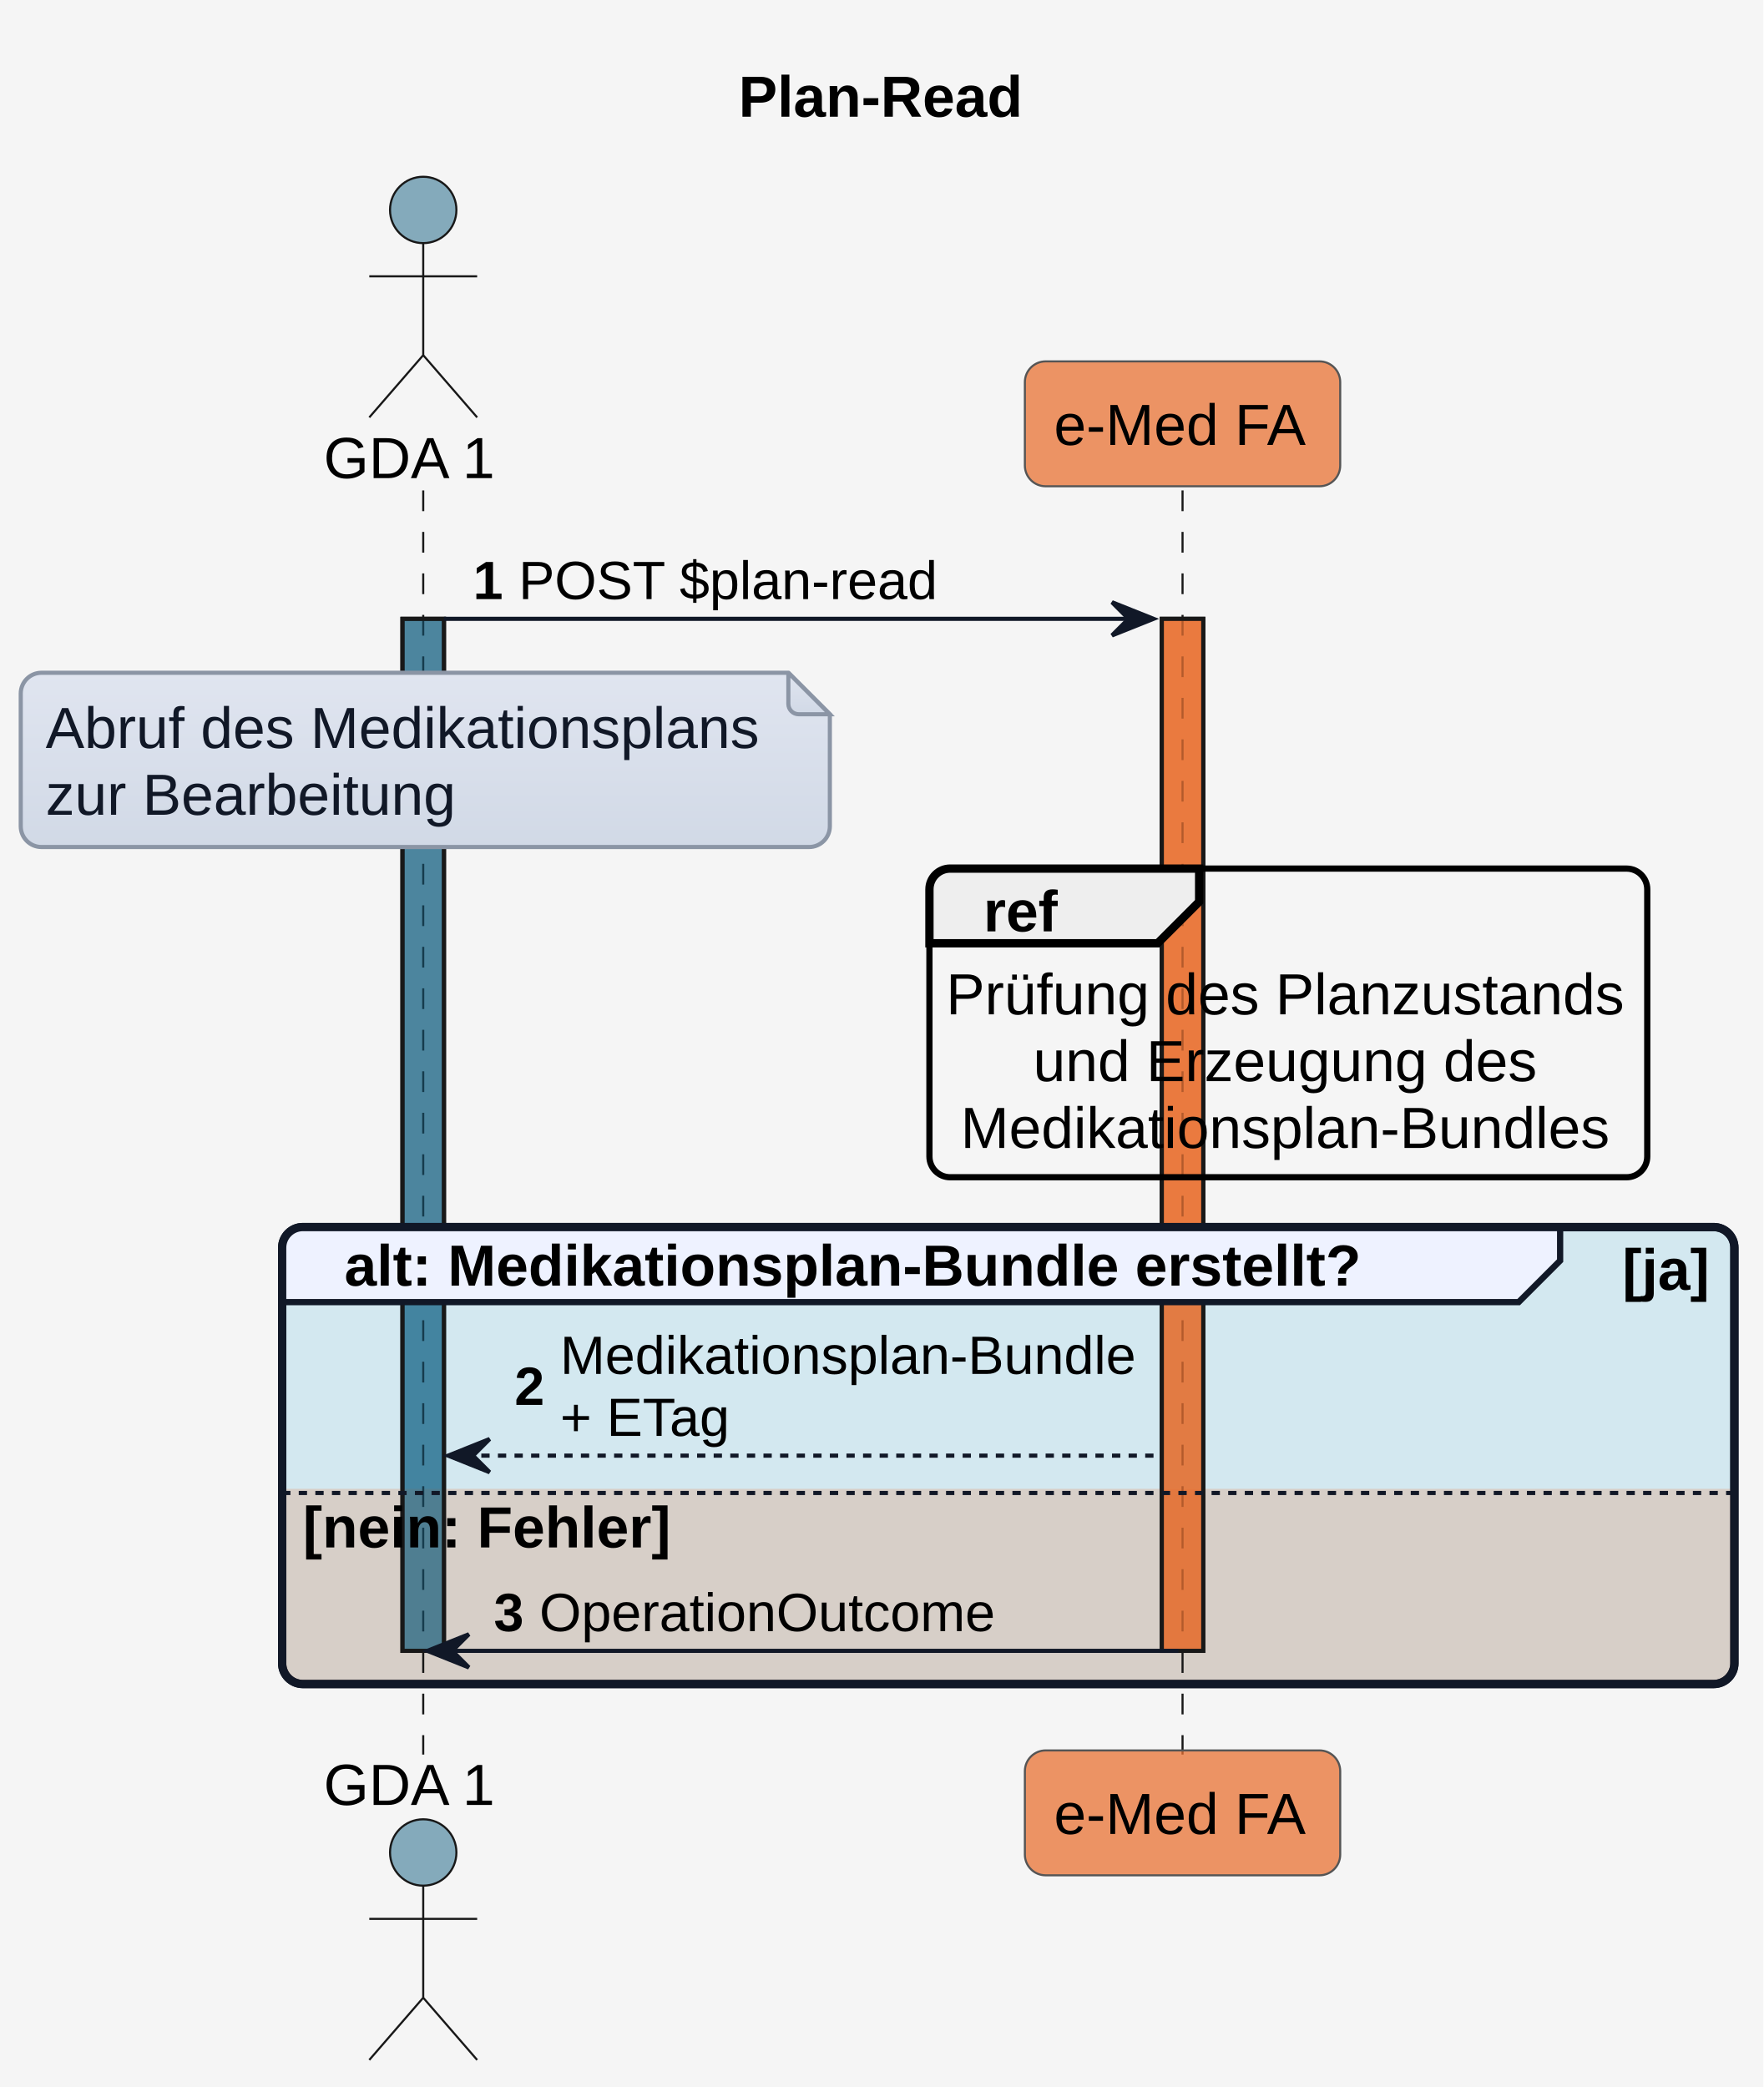
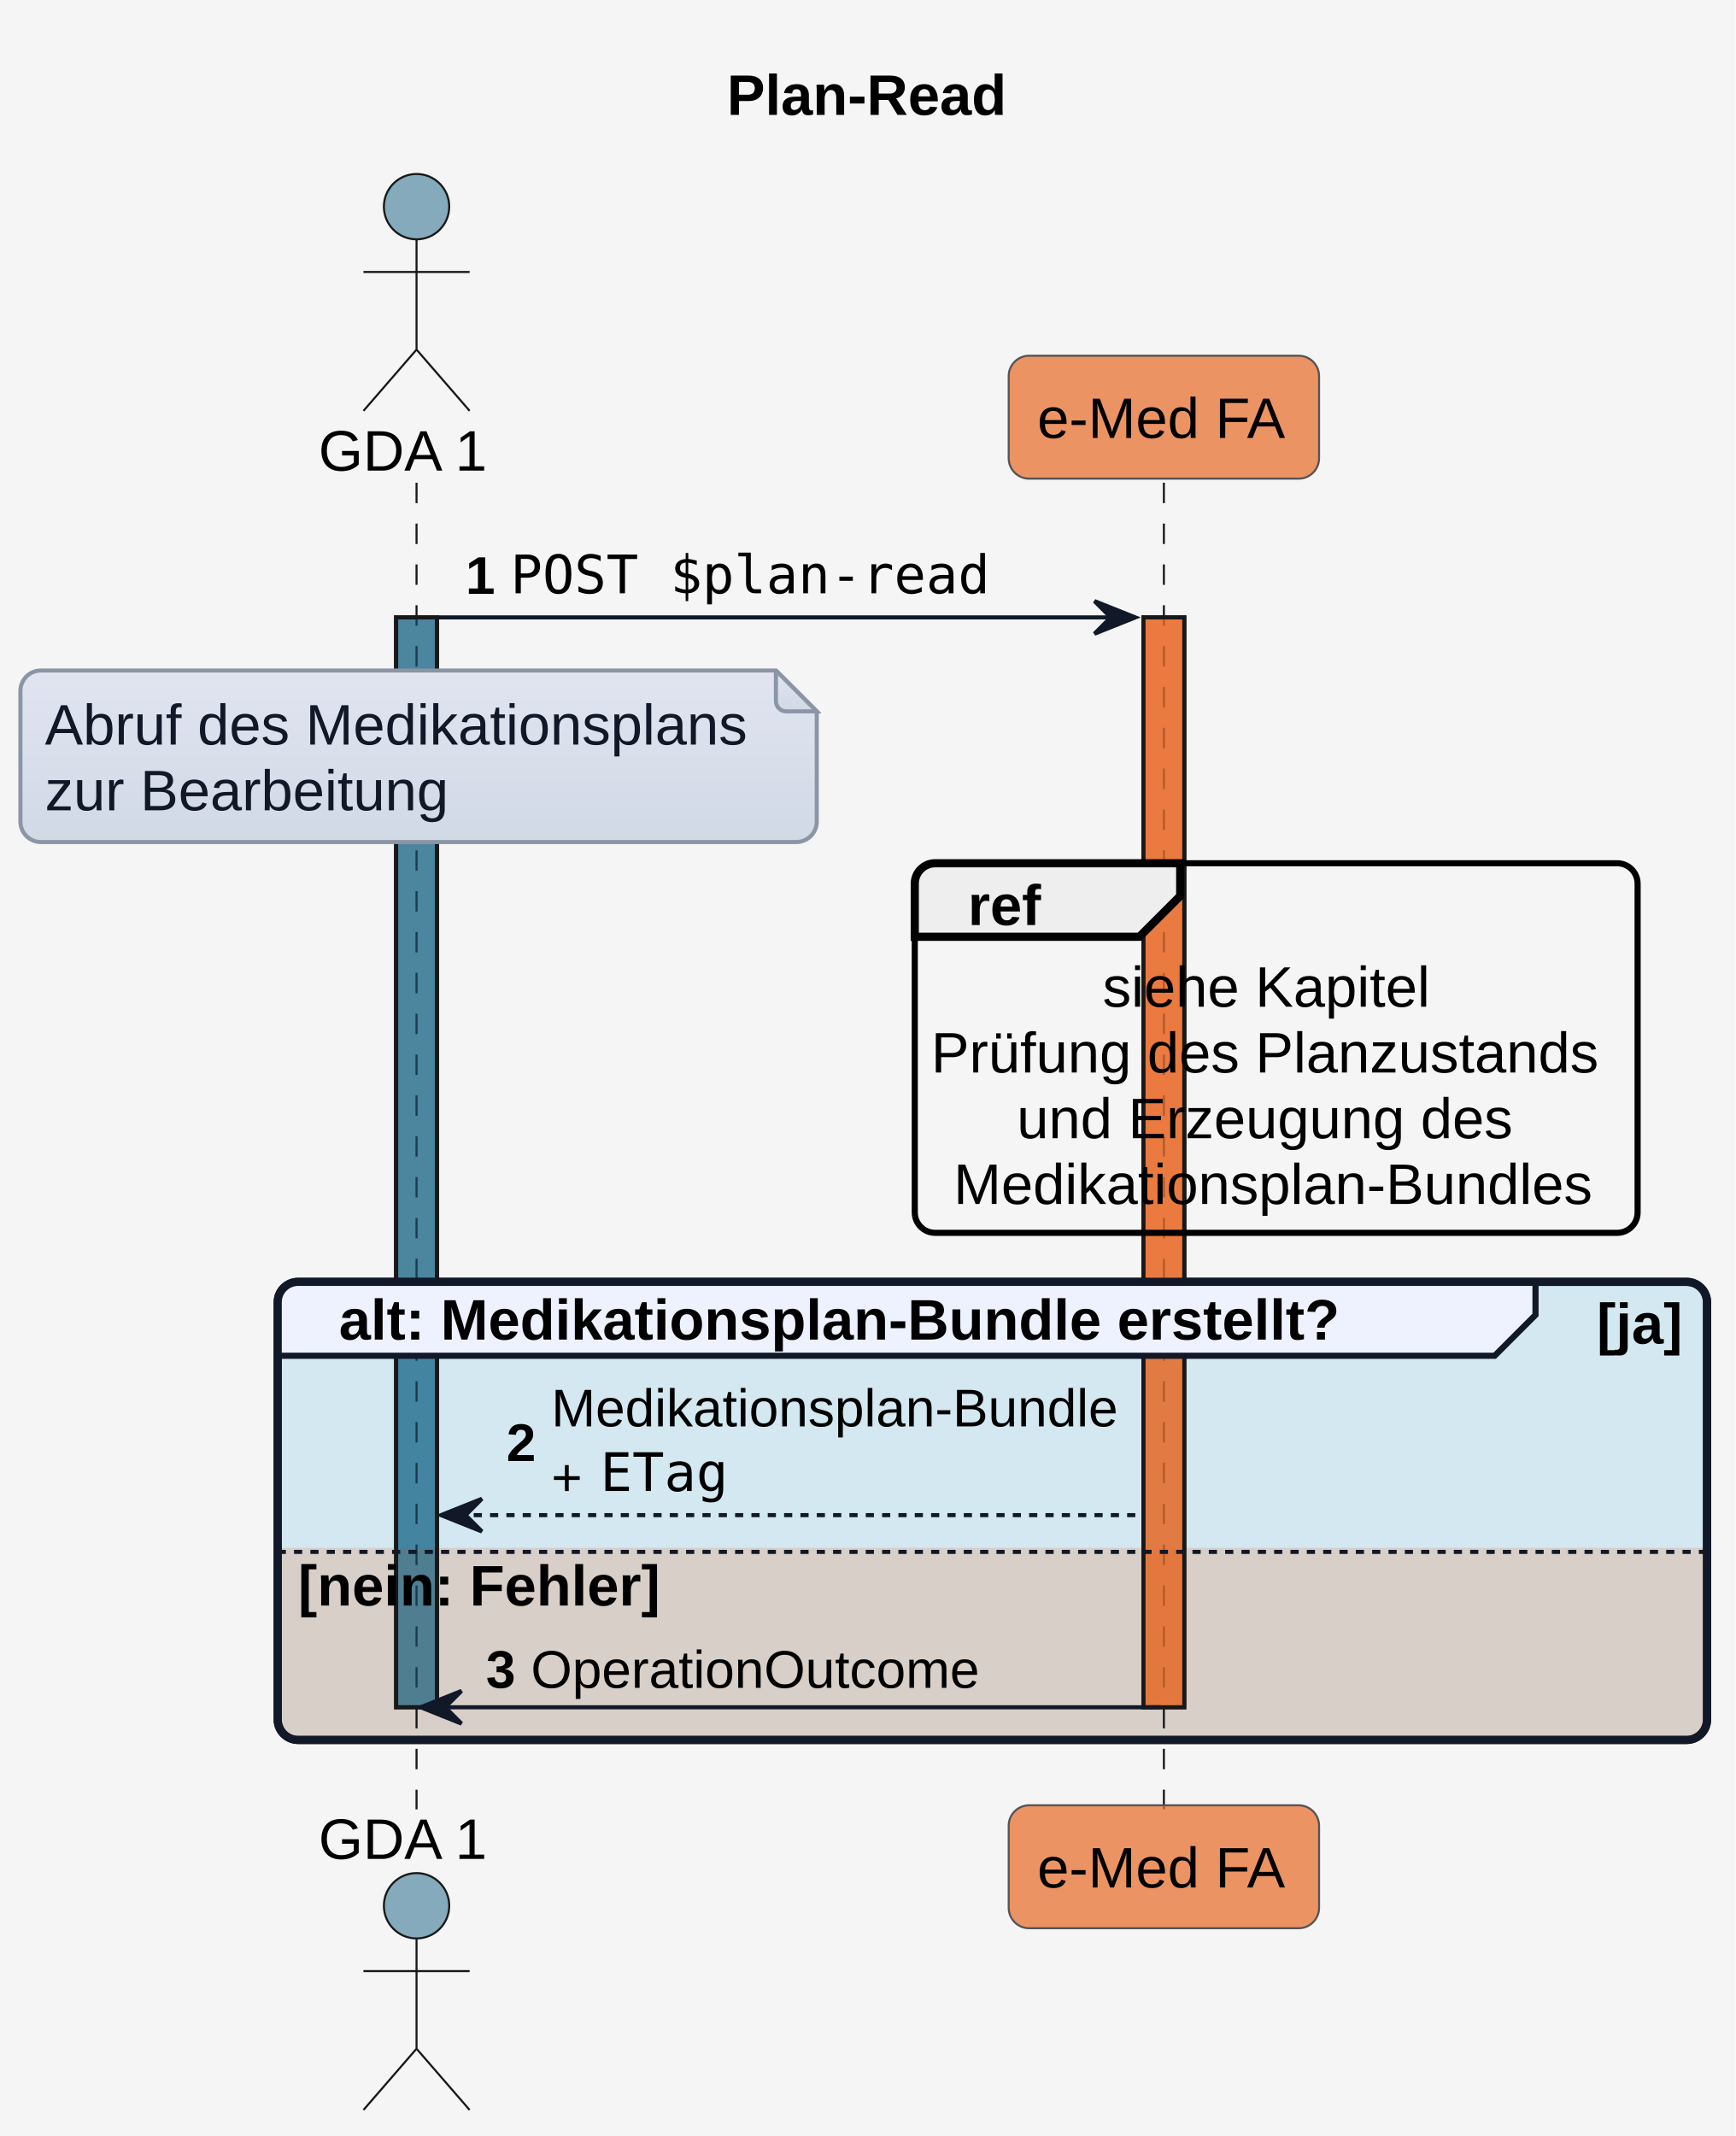
- <svg xmlns="http://www.w3.org/2000/svg" contentStyleType="text/css" height="503px" preserveAspectRatio="none" style="width:425px;height:503px;background:#F5F5F5;" version="1.1" viewBox="0 0 425 503" width="425px" zoomAndPan="magnify">
+ <svg xmlns="http://www.w3.org/2000/svg" contentStyleType="text/css" height="523px" preserveAspectRatio="none" style="width:425px;height:523px;background:#F5F5F5;" version="1.1" viewBox="0 0 425 523" width="425px" zoomAndPan="magnify">
  <defs>
-     <linearGradient id="g14zhpmdvzgu8f0" x1="50%" x2="50%" y1="0%" y2="100%">
+     <linearGradient id="g17hlh4m3apjdv0" x1="50%" x2="50%" y1="0%" y2="100%">
      <stop offset="0%" stop-color="#E0E5F0" />
      <stop offset="100%" stop-color="#D1D9E6" />
    </linearGradient>
  </defs>
  <g>
-     <rect fill="#F5F5F5" height="503" style="stroke:none;stroke-width:1.0;" width="425" x="0" y="0" />
+     <rect fill="#F5F5F5" height="523" style="stroke:none;stroke-width:1.0;" width="425" x="0" y="0" />
    <text fill="#000000" font-family="Arial" font-size="14" font-weight="bold" lengthAdjust="spacing" textLength="71" x="178" y="28.132">Plan-Read</text>
-     <rect fill="#156082" fill-opacity="0.502" height="248.734" style="stroke:#181818;stroke-width:1.0;" width="10" x="97" y="149.146" />
-     <rect fill="#E97232" fill-opacity="0.741" height="248.734" style="stroke:#181818;stroke-width:1.0;" width="10" x="280" y="149.146" />
-     <rect fill="#0F9ED5" fill-opacity="0.145" height="110.142" rx="5" ry="5" style="stroke:#111827;stroke-width:2.0;" width="350" x="68" y="295.738" />
-     <path d="M68,358.832 L418,358.832 L418,400.88 A5,5 0 0 1 413,405.88 L73,405.88 A5,5 0 0 1 68,400.88 L68,358.832 " fill="#E97132" fill-opacity="0.208" style="stroke:none;stroke-width:1.0;" />
-     <line style="stroke:#181818;stroke-width:0.5;stroke-dasharray:5.0,5.0;" x1="102" x2="102" y1="118.197" y2="422.88" />
-     <line style="stroke:#181818;stroke-width:0.5;stroke-dasharray:5.0,5.0;" x1="285" x2="285" y1="118.197" y2="422.88" />
+     <rect fill="#156082" fill-opacity="0.502" height="266.857" style="stroke:#181818;stroke-width:1.0;" width="10" x="97" y="151.171" />
+     <rect fill="#E97232" fill-opacity="0.741" height="266.857" style="stroke:#181818;stroke-width:1.0;" width="10" x="280" y="151.171" />
+     <rect fill="#0F9ED5" fill-opacity="0.145" height="112.167" rx="5" ry="5" style="stroke:#111827;stroke-width:2.0;" width="350" x="68" y="313.861" />
+     <path d="M68,378.981 L418,378.981 L418,421.028 A5,5 0 0 1 413,426.028 L73,426.028 A5,5 0 0 1 68,421.028 L68,378.981 " fill="#E97132" fill-opacity="0.208" style="stroke:none;stroke-width:1.0;" />
+     <line style="stroke:#181818;stroke-width:0.5;stroke-dasharray:5.0,5.0;" x1="102" x2="102" y1="118.197" y2="443.028" />
+     <line style="stroke:#181818;stroke-width:0.5;stroke-dasharray:5.0,5.0;" x1="285" x2="285" y1="118.197" y2="443.028" />
    <text fill="#000000" font-family="Arial" font-size="14" lengthAdjust="spacing" textLength="42" x="78" y="115.231">GDA 1</text>
    <ellipse cx="102" cy="50.599" fill="#156082" fill-opacity="0.502" rx="8" ry="8" style="stroke:#181818;stroke-width:0.5;" />
    <path d="M102,58.599 L102,85.599 M89,66.599 L115,66.599 M102,85.599 L89,100.599 M102,85.599 L115,100.599 " fill="none" style="stroke:#181818;stroke-width:0.5;" />
-     <text fill="#000000" font-family="Arial" font-size="14" lengthAdjust="spacing" textLength="42" x="78" y="435.012">GDA 1</text>
-     <ellipse cx="102" cy="446.478" fill="#156082" fill-opacity="0.502" rx="8" ry="8" style="stroke:#181818;stroke-width:0.5;" />
-     <path d="M102,454.478 L102,481.478 M89,462.478 L115,462.478 M102,481.478 L89,496.478 M102,481.478 L115,496.478 " fill="none" style="stroke:#181818;stroke-width:0.5;" />
+     <text fill="#000000" font-family="Arial" font-size="14" lengthAdjust="spacing" textLength="42" x="78" y="455.16">GDA 1</text>
+     <ellipse cx="102" cy="466.627" fill="#156082" fill-opacity="0.502" rx="8" ry="8" style="stroke:#181818;stroke-width:0.5;" />
+     <path d="M102,474.627 L102,501.627 M89,482.627 L115,482.627 M102,501.627 L89,516.627 M102,501.627 L115,516.627 " fill="none" style="stroke:#181818;stroke-width:0.5;" />
    <rect fill="#E97232" fill-opacity="0.741" height="30.099" rx="5" ry="5" style="stroke:#555555;stroke-width:0.5;" width="76" x="247" y="87.099" />
    <text fill="#000000" font-family="Arial" font-size="14" lengthAdjust="spacing" textLength="62" x="254" y="107.231">e-Med FA</text>
-     <rect fill="#E97232" fill-opacity="0.741" height="30.099" rx="5" ry="5" style="stroke:#555555;stroke-width:0.5;" width="76" x="247" y="421.88" />
-     <text fill="#000000" font-family="Arial" font-size="14" lengthAdjust="spacing" textLength="62" x="254" y="442.012">e-Med FA</text>
-     <rect fill="#156082" fill-opacity="0.502" height="248.734" style="stroke:#181818;stroke-width:1.0;" width="10" x="97" y="149.146" />
-     <rect fill="#E97232" fill-opacity="0.741" height="248.734" style="stroke:#181818;stroke-width:1.0;" width="10" x="280" y="149.146" />
-     <polygon fill="#111827" points="268,145.146,278,149.146,268,153.146,272,149.146" style="stroke:#111827;stroke-width:1.0;" />
-     <line style="stroke:#111827;stroke-width:1.0;" x1="107" x2="274" y1="149.146" y2="149.146" />
-     <text fill="#000000" font-family="Arial" font-size="13" font-weight="bold" lengthAdjust="spacing" textLength="7" x="114" y="144.391">1</text>
-     <text fill="#000000" font-family="Arial" font-size="13" lengthAdjust="spacing" textLength="99" x="125" y="144.391">POST $plan-read</text>
-     <path d="M5,167.146 L5,199.146 A5,5 0 0 0 10,204.146 L195,204.146 A5,5 0 0 0 200,199.146 L200,172.146 L190,162.146 L10,162.146 A5,5 0 0 0 5,167.146 " fill="url(#g14zhpmdvzgu8f0)" style="stroke:#8B95A5;stroke-width:1.0;" />
-     <path d="M190,162.146 L190,169.646 A2.5,2.5 0 0 0 192.5,172.146 L200,172.146 L190,162.146 " fill="url(#g14zhpmdvzgu8f0)" style="stroke:#8B95A5;stroke-width:1.0;" />
-     <text fill="#111827" font-family="Arial" font-size="14" lengthAdjust="spacing" textLength="174" x="11" y="180.278">Abruf des Medikationsplans</text>
-     <text fill="#111827" font-family="Arial" font-size="14" lengthAdjust="spacing" textLength="100" x="11" y="196.376">zur Bearbeitung</text>
-     <rect fill="none" height="74.394" rx="5" ry="5" style="stroke:#000000;stroke-width:1.5;" width="173" x="224" y="209.343" />
-     <path d="M229,209.343 L289,209.343 L289,217.343 L279,227.343 L224,227.343 L224,214.343 A5,5 0 0 1 229,209.343 " fill="#EEEEEE" style="stroke:#000000;stroke-width:2.0;" />
-     <text fill="#000000" font-family="Arial" font-size="14" font-weight="bold" lengthAdjust="spacing" textLength="20" x="237" y="224.475">ref</text>
-     <text fill="#000000" font-family="Arial" font-size="14" lengthAdjust="spacing" textLength="165" x="228" y="244.475">Prüfung des Planzustands</text>
-     <text fill="#000000" font-family="Arial" font-size="14" lengthAdjust="spacing" textLength="123" x="249" y="260.574">und Erzeugung des</text>
-     <text fill="#000000" font-family="Arial" font-size="14" lengthAdjust="spacing" textLength="158" x="231.5" y="276.672">Medikationsplan-Bundles</text>
-     <path d="M73,295.738 L376,295.738 L376,303.836 L366,313.836 L68,313.836 L68,300.738 A5,5 0 0 1 73,295.738 " fill="#EEF2FF" style="stroke:#111827;stroke-width:1.5;" />
-     <rect fill="none" height="110.142" rx="5" ry="5" style="stroke:#111827;stroke-width:2.0;" width="350" x="68" y="295.738" />
-     <text fill="#000000" font-family="Arial" font-size="14" font-weight="bold" lengthAdjust="spacing" textLength="259" x="83" y="309.87">alt: Medikationsplan-Bundle erstellt?</text>
-     <text fill="#000000" font-family="Arial" font-size="14" font-weight="bold" lengthAdjust="spacing" textLength="22" x="391" y="310.87">[ja]</text>
-     <polygon fill="#111827" points="118,346.832,108,350.832,118,354.832,114,350.832" style="stroke:#111827;stroke-width:1.0;" />
-     <line style="stroke:#111827;stroke-width:1.0;stroke-dasharray:2.0,2.0;" x1="112" x2="279" y1="350.832" y2="350.832" />
-     <text fill="#000000" font-family="Arial" font-size="13" font-weight="bold" lengthAdjust="spacing" textLength="7" x="124" y="338.603">2</text>
-     <text fill="#000000" font-family="Arial" font-size="13" lengthAdjust="spacing" textLength="138" x="135" y="331.129">Medikationsplan-Bundle</text>
-     <text fill="#000000" font-family="Arial" font-size="13" lengthAdjust="spacing" textLength="42" x="135" y="346.078">+ ETag</text>
-     <line style="stroke:#111827;stroke-width:1.0;stroke-dasharray:2.0,2.0;" x1="68" x2="418" y1="359.832" y2="359.832" />
-     <text fill="#000000" font-family="Arial" font-size="14" font-weight="bold" lengthAdjust="spacing" textLength="95" x="73" y="372.964">[nein: Fehler]</text>
-     <polygon fill="#111827" points="113,393.88,103,397.88,113,401.88,109,397.88" style="stroke:#111827;stroke-width:1.0;" />
-     <line style="stroke:#111827;stroke-width:1.0;" x1="107" x2="284" y1="397.88" y2="397.88" />
-     <text fill="#000000" font-family="Arial" font-size="13" font-weight="bold" lengthAdjust="spacing" textLength="7" x="119" y="393.125">3</text>
-     <text fill="#000000" font-family="Arial" font-size="13" lengthAdjust="spacing" textLength="109" x="130" y="393.125">OperationOutcome</text>
+     <rect fill="#E97232" fill-opacity="0.741" height="30.099" rx="5" ry="5" style="stroke:#555555;stroke-width:0.5;" width="76" x="247" y="442.028" />
+     <text fill="#000000" font-family="Arial" font-size="14" lengthAdjust="spacing" textLength="62" x="254" y="462.16">e-Med FA</text>
+     <rect fill="#156082" fill-opacity="0.502" height="266.857" style="stroke:#181818;stroke-width:1.0;" width="10" x="97" y="151.171" />
+     <rect fill="#E97232" fill-opacity="0.741" height="266.857" style="stroke:#181818;stroke-width:1.0;" width="10" x="280" y="151.171" />
+     <polygon fill="#111827" points="268,147.171,278,151.171,268,155.171,272,151.171" style="stroke:#111827;stroke-width:1.0;" />
+     <line style="stroke:#111827;stroke-width:1.0;" x1="107" x2="274" y1="151.171" y2="151.171" />
+     <text fill="#000000" font-family="Arial" font-size="13" font-weight="bold" lengthAdjust="spacing" textLength="7" x="114" y="145.404">1</text>
+     <text fill="#000000" font-family="monospace" font-size="13" lengthAdjust="spacing" textLength="120" x="125" y="145.267">POST $plan-read</text>
+     <path d="M5,169.171 L5,201.171 A5,5 0 0 0 10,206.171 L195,206.171 A5,5 0 0 0 200,201.171 L200,174.171 L190,164.171 L10,164.171 A5,5 0 0 0 5,169.171 " fill="url(#g17hlh4m3apjdv0)" style="stroke:#8B95A5;stroke-width:1.0;" />
+     <path d="M190,164.171 L190,171.671 A2.5,2.5 0 0 0 192.5,174.171 L200,174.171 L190,164.171 " fill="url(#g17hlh4m3apjdv0)" style="stroke:#8B95A5;stroke-width:1.0;" />
+     <text fill="#111827" font-family="Arial" font-size="14" lengthAdjust="spacing" textLength="174" x="11" y="182.303">Abruf des Medikationsplans</text>
+     <text fill="#111827" font-family="Arial" font-size="14" lengthAdjust="spacing" textLength="100" x="11" y="198.401">zur Bearbeitung</text>
+     <rect fill="none" height="90.493" rx="5" ry="5" style="stroke:#000000;stroke-width:1.5;" width="177" x="224" y="211.368" />
+     <path d="M229,211.368 L289,211.368 L289,219.368 L279,229.368 L224,229.368 L224,216.368 A5,5 0 0 1 229,211.368 " fill="#EEEEEE" style="stroke:#000000;stroke-width:2.0;" />
+     <text fill="#000000" font-family="Arial" font-size="14" font-weight="bold" lengthAdjust="spacing" textLength="20" x="237" y="226.5">ref</text>
+     <text fill="#000000" font-family="Arial" font-size="14" lengthAdjust="spacing" textLength="81" x="270" y="246.5">siehe Kapitel</text>
+     <text fill="#000000" font-family="Arial" font-size="14" lengthAdjust="spacing" textLength="165" x="228" y="262.599">Prüfung des Planzustands</text>
+     <text fill="#000000" font-family="Arial" font-size="14" lengthAdjust="spacing" textLength="123" x="249" y="278.697">und Erzeugung des</text>
+     <text fill="#000000" font-family="Arial" font-size="14" lengthAdjust="spacing" textLength="158" x="233.5" y="294.796">Medikationsplan-Bundles</text>
+     <path d="M73,313.861 L376,313.861 L376,321.96 L366,331.96 L68,331.96 L68,318.861 A5,5 0 0 1 73,313.861 " fill="#EEF2FF" style="stroke:#111827;stroke-width:1.5;" />
+     <rect fill="none" height="112.167" rx="5" ry="5" style="stroke:#111827;stroke-width:2.0;" width="350" x="68" y="313.861" />
+     <text fill="#000000" font-family="Arial" font-size="14" font-weight="bold" lengthAdjust="spacing" textLength="259" x="83" y="327.993">alt: Medikationsplan-Bundle erstellt?</text>
+     <text fill="#000000" font-family="Arial" font-size="14" font-weight="bold" lengthAdjust="spacing" textLength="22" x="391" y="328.993">[ja]</text>
+     <polygon fill="#111827" points="118,366.981,108,370.981,118,374.981,114,370.981" style="stroke:#111827;stroke-width:1.0;" />
+     <line style="stroke:#111827;stroke-width:1.0;stroke-dasharray:2.0,2.0;" x1="112" x2="279" y1="370.981" y2="370.981" />
+     <text fill="#000000" font-family="Arial" font-size="13" font-weight="bold" lengthAdjust="spacing" textLength="7" x="124" y="357.739">2</text>
+     <text fill="#000000" font-family="Arial" font-size="13" lengthAdjust="spacing" textLength="138" x="135" y="349.252">Medikationsplan-Bundle</text>
+     <text fill="#000000" font-family="Arial" font-size="13" lengthAdjust="spacing" textLength="8" x="135" y="366.226">+</text>
+     <text fill="#000000" font-family="monospace" font-size="13" lengthAdjust="spacing" textLength="32" x="147" y="365.077">ETag</text>
+     <line style="stroke:#111827;stroke-width:1.0;stroke-dasharray:2.0,2.0;" x1="68" x2="418" y1="379.981" y2="379.981" />
+     <text fill="#000000" font-family="Arial" font-size="14" font-weight="bold" lengthAdjust="spacing" textLength="95" x="73" y="393.113">[nein: Fehler]</text>
+     <polygon fill="#111827" points="113,414.028,103,418.028,113,422.028,109,418.028" style="stroke:#111827;stroke-width:1.0;" />
+     <line style="stroke:#111827;stroke-width:1.0;" x1="107" x2="284" y1="418.028" y2="418.028" />
+     <text fill="#000000" font-family="Arial" font-size="13" font-weight="bold" lengthAdjust="spacing" textLength="7" x="119" y="413.273">3</text>
+     <text fill="#000000" font-family="Arial" font-size="13" lengthAdjust="spacing" textLength="109" x="130" y="413.273">OperationOutcome</text>
  </g>
</svg>
